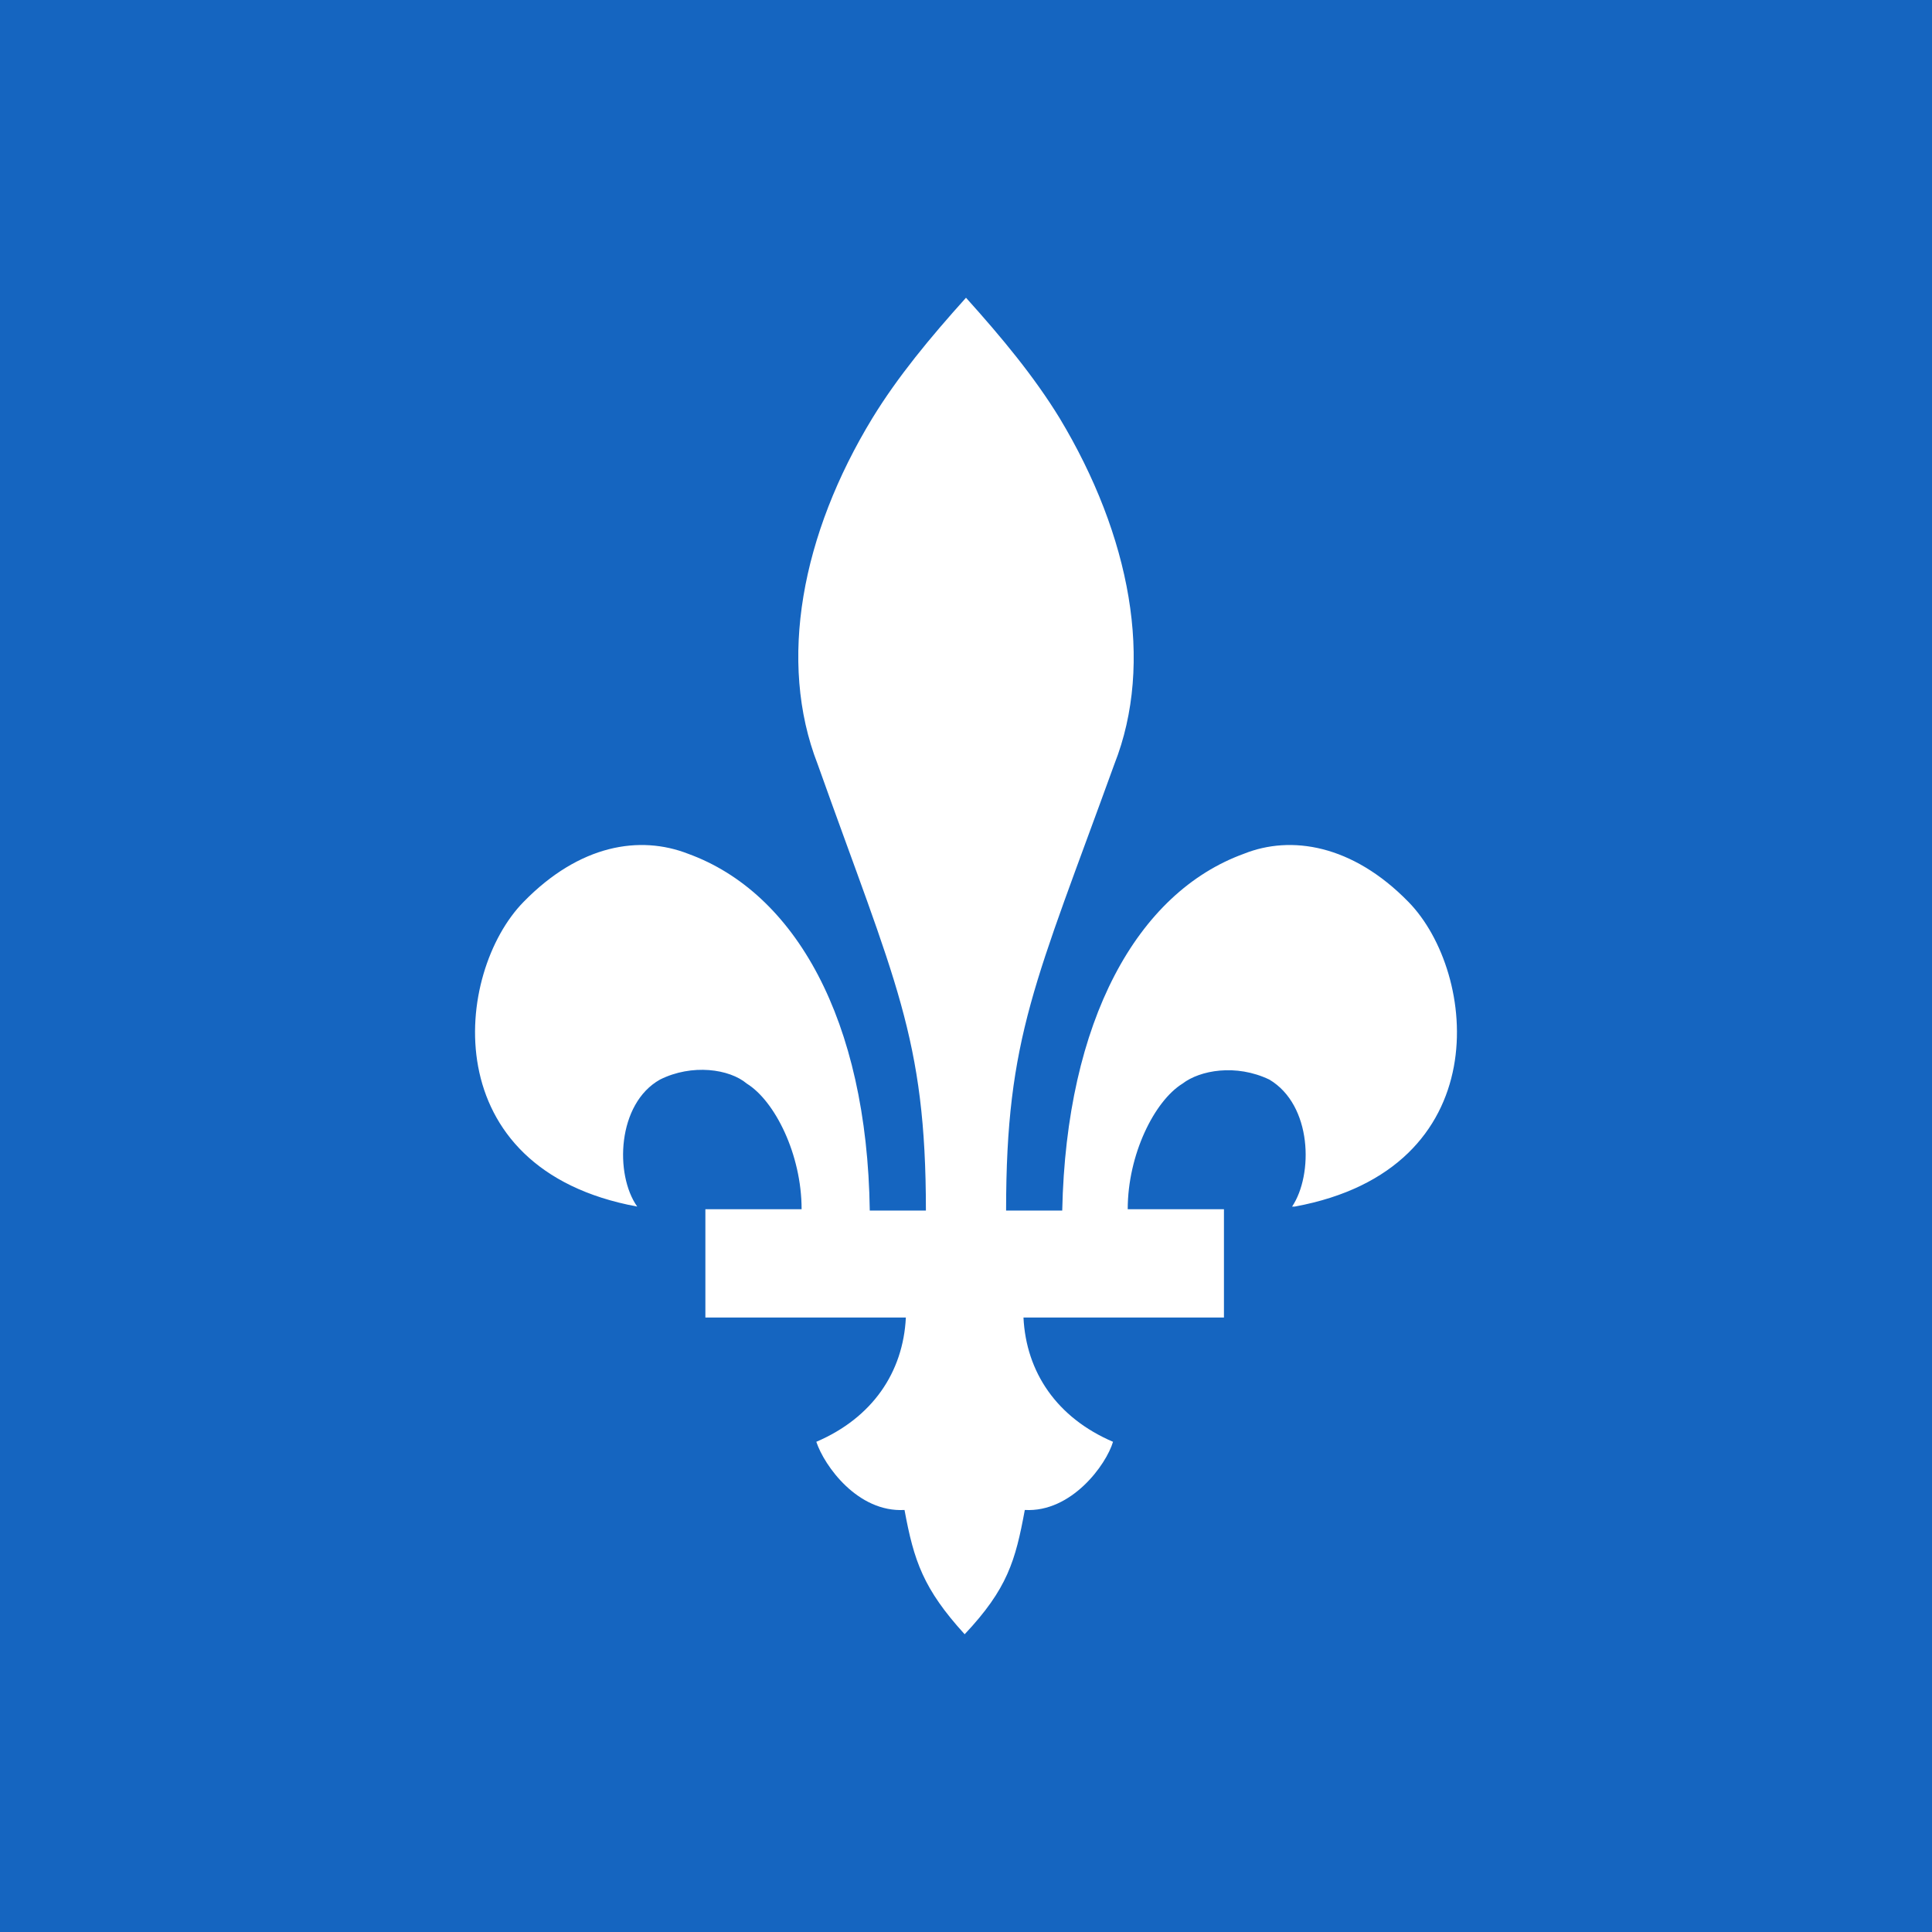
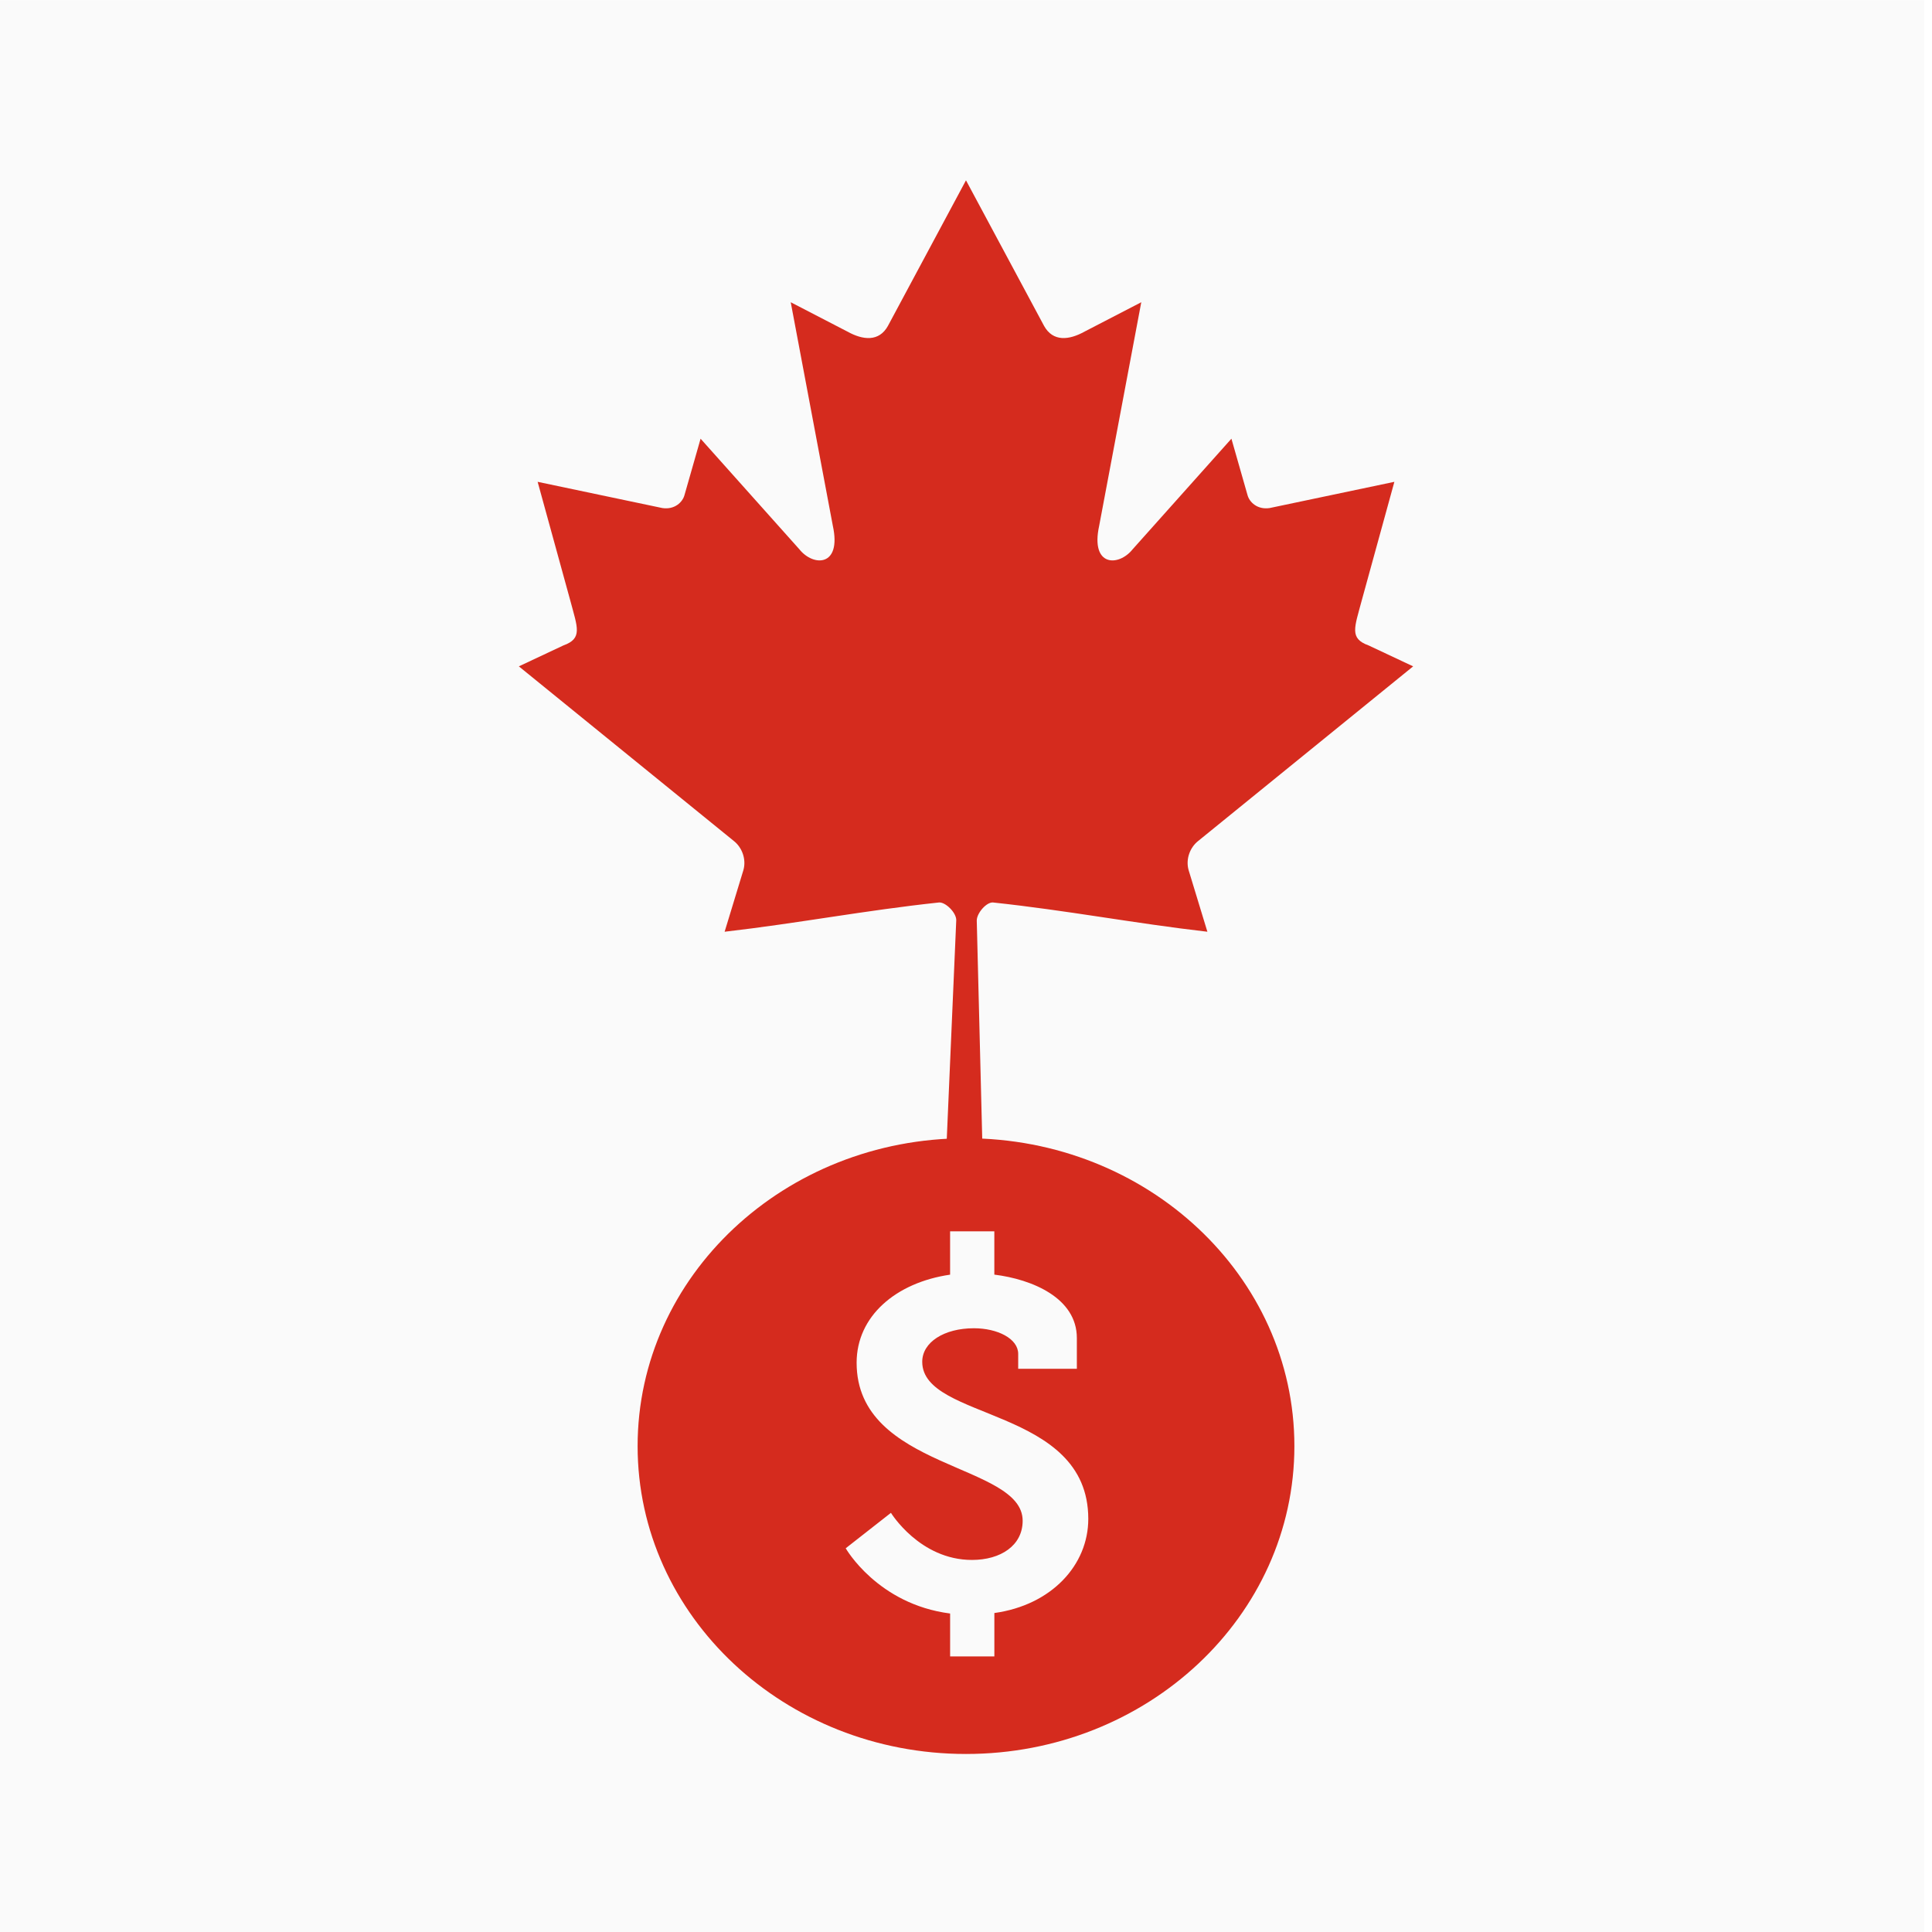
- <svg xmlns="http://www.w3.org/2000/svg" width="1200" height="1200">
+ <svg xmlns="http://www.w3.org/2000/svg" width="2000" height="2000">
  <g>
-     <rect fill="none" id="canvas_background" height="1202" width="1202" y="-1" x="-1" />
+     <rect x="-1" y="-1" width="2002" height="2002" id="canvas_background" fill="#fff" />
+     <g id="canvasGrid" display="none">
+       <rect id="svg_1" width="100%" height="100%" x="0" y="0" stroke-width="0" fill="url(#gridpattern)" />
+     </g>
  </g>
  <g>
-     <path id="svg_1" fill="#fff" d="m0,0l600,0l0,400l-600,0l0,-400z" />
-     <g id="qtr">
-       <path id="svg_2" fill="#1565c0" d="m-0.414,-0.091l1200.829,0l0,1200.181l-1200.829,0l0,-1200.181z" />
-       <path id="svg_7" fill="#fff" d="m802.553,749.424c13.282,-19.923 12.452,-63.09 -14.112,-78.863c-20.753,-9.962 -43.167,-5.811 -53.959,2.49c-17.433,10.792 -34.035,43.997 -34.035,78.033l59.769,0l0,67.241l-124.52,0c1.66,34.036 20.753,62.26 55.619,77.203c-4.151,14.112 -25.734,43.997 -54.789,42.337c-5.811,31.545 -10.792,48.978 -37.356,77.203c-25.734,-28.225 -31.545,-45.657 -37.356,-77.203c-29.055,1.66 -49.808,-27.395 -54.789,-42.337c34.866,-14.943 53.959,-43.167 55.619,-77.203l-124.52,0l0,-67.241l59.769,0c0,-34.036 -16.603,-67.241 -34.035,-78.033c-10.792,-9.131 -34.036,-12.452 -53.959,-2.49c-26.564,14.942 -28.225,58.94 -14.112,78.863c-126.18,-23.244 -113.728,-145.273 -70.561,-189.27c34.866,-35.696 72.222,-41.507 102.106,-29.885c66.411,24.074 111.238,102.937 112.898,221.646l34.866,0c0,-107.917 -19.093,-141.953 -67.241,-277.265c-24.904,-63.92 -9.962,-142.783 34.036,-215.005c15.772,-25.734 35.696,-49.808 58.109,-74.712c22.413,24.904 42.337,48.978 58.109,74.712c43.997,73.052 58.94,151.914 34.036,215.005c-48.978,135.312 -67.241,169.347 -67.241,277.265l34.865,0c2.491,-117.879 46.488,-197.572 112.898,-221.646c29.055,-11.622 67.241,-5.811 102.107,29.885c43.167,43.997 55.619,166.027 -70.561,189.27l-1.66,0z" />
+     <g id="svg_8">
+       <rect fill="#fafafa" stroke="null" stroke-width="null" stroke-opacity="null" x="-8.036" y="0.199" width="2000" height="2000" id="svg_10" />
+       <path fill="#d52b1e" d="m999.982,186.67l-80.848,150.791c-9.174,16.388 -25.61,14.868 -42.047,5.715l-58.531,-30.309l43.624,231.611c9.174,42.314 -20.26,42.314 -34.785,24.018l-102.149,-114.354l-16.583,58.072c-1.912,7.626 -10.321,15.636 -22.935,13.728l-129.168,-27.158l33.927,123.345c7.262,27.446 12.928,38.809 -7.332,46.048l-46.04,21.638l222.354,180.612c8.801,6.829 13.248,19.119 10.115,30.246l-19.461,63.864c76.56,-8.825 145.159,-22.102 221.758,-30.279c6.762,-0.722 18.082,10.438 18.036,18.274l-10.144,233.972l37.224,0l-5.859,-233.47c-0.047,-7.836 10.223,-19.498 16.986,-18.776c76.598,8.177 145.198,21.454 221.758,30.279l-19.461,-63.864c-3.133,-11.128 1.313,-23.417 10.115,-30.246l222.354,-180.612l-46.04,-21.638c-20.26,-7.239 -14.595,-18.602 -7.332,-46.048l33.927,-123.345l-129.168,27.158c-12.615,1.907 -21.023,-6.102 -22.935,-13.728l-16.584,-58.072l-102.149,114.354c-14.526,18.296 -43.96,18.296 -34.786,-24.018l43.624,-231.611l-58.531,30.309c-16.437,9.154 -32.873,10.673 -42.047,-5.715" id="svg_7" />
+       <path fill="#d52b1e" stroke="null" stroke-width="null" stroke-opacity="null" fill-opacity="null" d="m1000,1178.301c-187.756,0 -339.948,142.681 -339.948,318.704c0,176.022 152.192,318.704 339.948,318.704c187.756,0 339.948,-142.681 339.948,-318.704c0,-176.022 -152.192,-318.704 -339.948,-318.704zm29.36,491.497l0,44.896l-45.803,0l0,-44.39c-75.152,-9.648 -108.081,-67.538 -108.081,-67.538l46.82,-36.687c0,0 29.847,48.766 83.877,48.766c29.846,0 52.483,-14.997 52.483,-40.557c0,-59.835 -171.883,-52.579 -171.883,-163.573c0,-48.241 40.647,-82.983 96.763,-91.192l0,-44.876l45.793,0l0,44.837c39.112,4.843 85.423,24.14 85.423,65.651l0,31.843l-60.722,0l0,-15.445c0,-15.912 -21.641,-26.533 -45.823,-26.533c-30.875,0 -53.512,14.472 -53.512,34.741c0,61.255 171.893,46.296 171.893,162.6c0.021,47.774 -38.053,89.266 -97.229,97.455l0,0z" id="svg_9" />
    </g>
  </g>
</svg>
